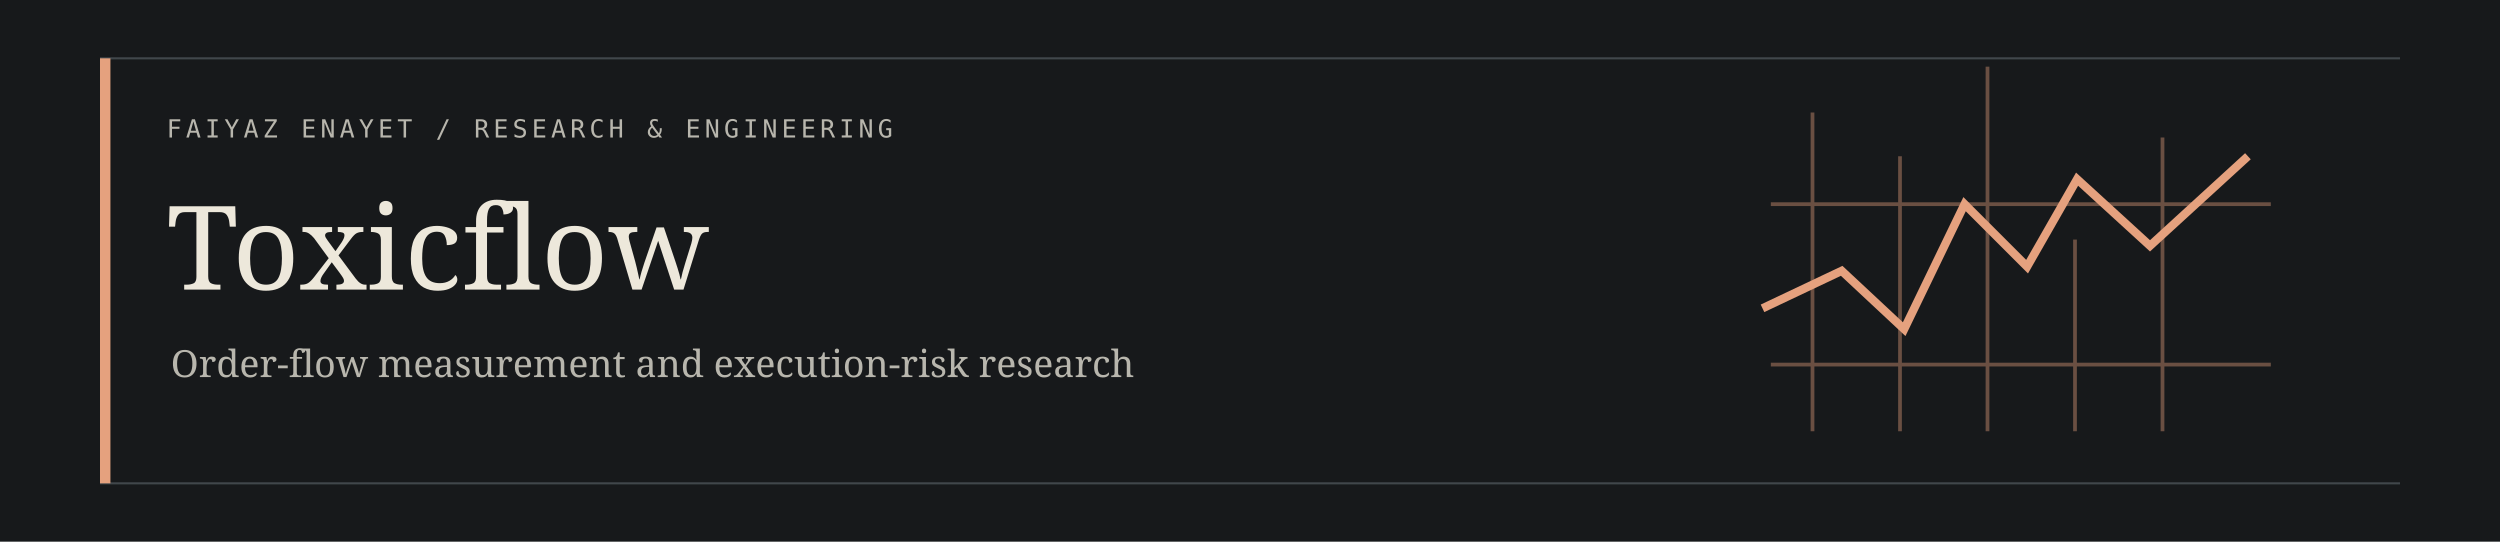
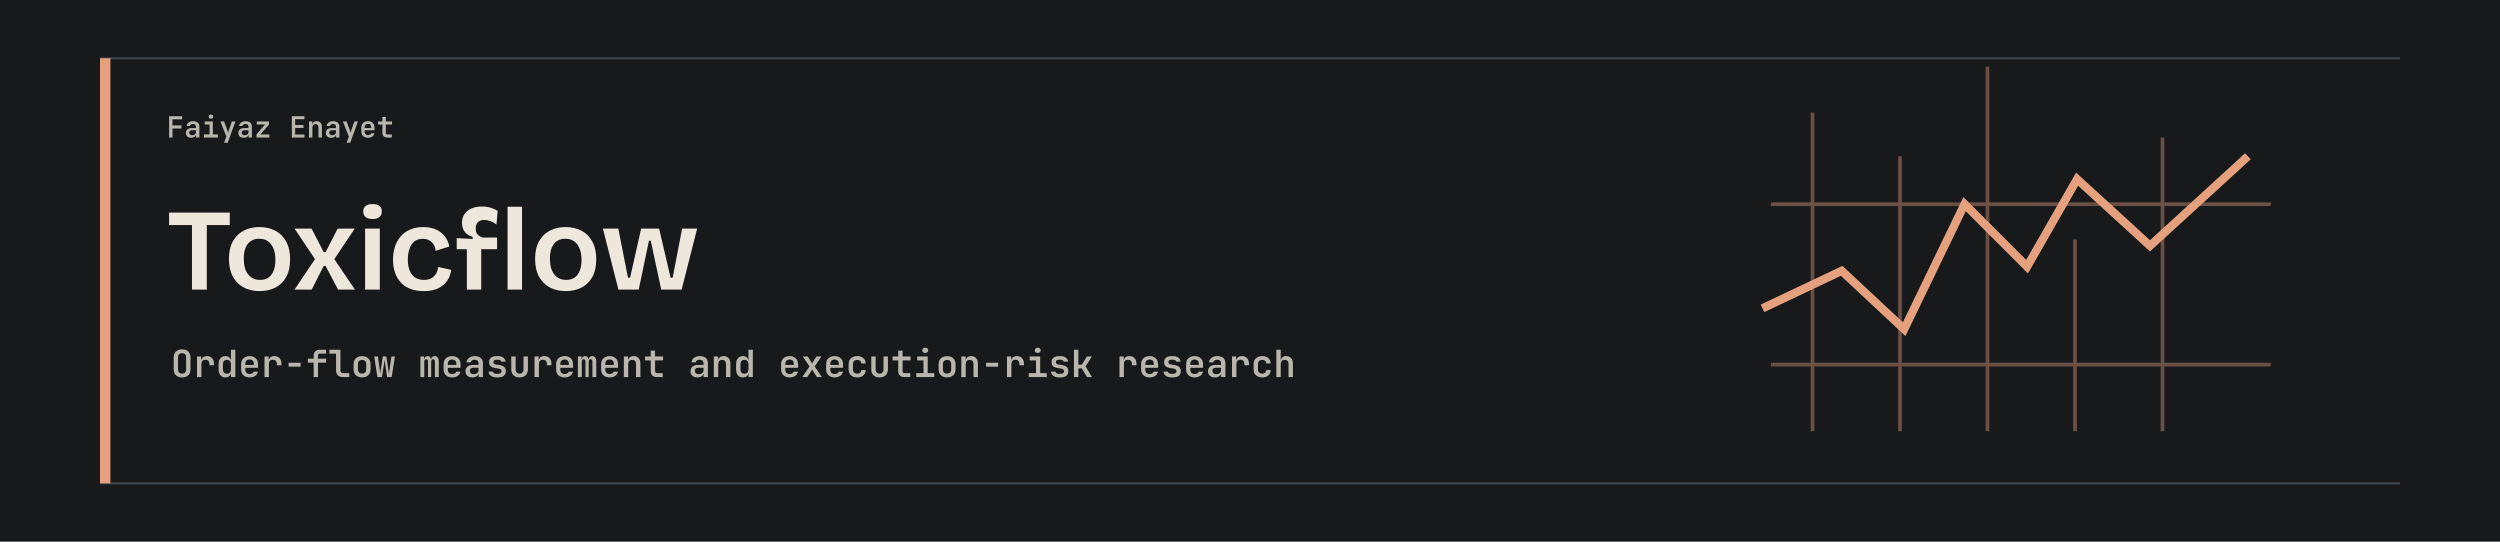
<svg xmlns="http://www.w3.org/2000/svg" width="1200" height="260" viewBox="0 0 1200 260" role="img" aria-label="Toxicflow: Order-flow measurement and execution-risk research">
  <rect width="1200" height="260" fill="#17191b" />
  <path d="M48 28h1104M48 232h1104" stroke="#41474b" />
  <rect x="48" y="28" width="5" height="204" fill="#e5a17e" />
-   <text x="80" y="66" fill="#b8b6ad" font-size="12" font-family="monospace" letter-spacing="2">FAIYAZ ENAYET / RESEARCH &amp; ENGINEERING</text>
-   <text x="80" y="139" fill="#ede8db" font-size="56" font-family="Bricolage Grotesque, Georgia, serif">Toxicflow</text>
-   <text x="82" y="181" fill="#b8b6ad" font-size="18" font-family="Georgia,serif">Order-flow measurement and execution-risk research</text>
+   <path fill="#b8b6ad" transform="translate(80 66) scale(1 -1)" d="M1.177 0.000 L1.177 10.233 L7.448 10.233 L7.448 8.722 L2.772 8.722 L2.772 5.823 L7.083 5.823 L7.083 4.312 L2.800 4.312 L2.800 0.000 L1.177 0.000 Z M11.788 -0.140 Q10.598 -0.140 9.905 0.483 Q9.212 1.107 9.212 2.183 Q9.212 3.303 9.960 3.920 Q10.710 4.537 12.040 4.537 L14.070 4.537 L14.070 5.222 Q14.070 5.810 13.692 6.145 Q13.313 6.482 12.642 6.482 Q12.040 6.482 11.640 6.221 Q11.242 5.963 11.172 5.517 L9.577 5.517 Q9.702 6.580 10.548 7.210 Q11.397 7.840 12.683 7.840 Q14.083 7.840 14.895 7.140 Q15.708 6.440 15.708 5.237 L15.708 0.000 L14.112 0.000 L14.112 1.372 L13.847 1.372 L14.127 1.708 Q14.127 0.853 13.482 0.357 Q12.838 -0.140 11.788 -0.140 Z M12.307 1.092 Q13.077 1.092 13.573 1.490 Q14.070 1.890 14.070 2.507 L14.070 3.487 L12.068 3.487 Q11.508 3.487 11.172 3.172 Q10.837 2.857 10.837 2.323 Q10.837 1.750 11.228 1.420 Q11.620 1.092 12.307 1.092 Z M17.892 0.000 L17.892 1.483 L20.593 1.483 L20.593 6.230 L18.242 6.230 L18.242 7.700 L22.162 7.700 L22.162 1.483 L24.598 1.483 L24.598 0.000 L17.892 0.000 Z M21.238 9.017 Q20.720 9.017 20.425 9.275 Q20.132 9.533 20.132 9.982 Q20.132 10.443 20.425 10.710 Q20.720 10.977 21.238 10.977 Q21.757 10.977 22.050 10.710 Q22.345 10.443 22.345 9.982 Q22.345 9.533 22.050 9.275 Q21.757 9.017 21.238 9.017 Z M27.567 -2.520 L28.658 0.433 L25.788 7.700 L27.580 7.700 L29.092 3.557 Q29.203 3.262 29.308 2.842 Q29.413 2.422 29.483 2.142 Q29.540 2.422 29.645 2.842 Q29.750 3.262 29.848 3.557 L31.290 7.700 L33.012 7.700 L29.288 -2.520 L27.567 -2.520 Z M36.988 -0.140 Q35.798 -0.140 35.105 0.483 Q34.412 1.107 34.412 2.183 Q34.412 3.303 35.160 3.920 Q35.910 4.537 37.240 4.537 L39.270 4.537 L39.270 5.222 Q39.270 5.810 38.892 6.145 Q38.513 6.482 37.842 6.482 Q37.240 6.482 36.840 6.221 Q36.442 5.963 36.372 5.517 L34.777 5.517 Q34.902 6.580 35.748 7.210 Q36.597 7.840 37.883 7.840 Q39.283 7.840 40.095 7.140 Q40.908 6.440 40.908 5.237 L40.908 0.000 L39.312 0.000 L39.312 1.372 L39.047 1.372 L39.327 1.708 Q39.327 0.853 38.682 0.357 Q38.038 -0.140 36.988 -0.140 Z M37.507 1.092 Q38.277 1.092 38.773 1.490 Q39.270 1.890 39.270 2.507 L39.270 3.487 L37.268 3.487 Q36.708 3.487 36.372 3.172 Q36.037 2.857 36.037 2.323 Q36.037 1.750 36.428 1.420 Q36.820 1.092 37.507 1.092 Z M43.133 0.000 L43.133 1.512 L47.222 6.258 L43.260 6.258 L43.260 7.700 L49.112 7.700 L49.112 6.188 L44.968 1.442 L49.267 1.442 L49.267 0.000 L43.133 0.000 Z M60.073 0.000 L60.073 10.220 L66.137 10.220 L66.137 8.792 L61.683 8.792 L61.683 6.007 L65.647 6.007 L65.647 4.578 L61.683 4.578 L61.683 1.428 L66.137 1.428 L66.137 0.000 L60.073 0.000 Z M68.320 0.000 L68.320 7.700 L69.930 7.700 L69.930 6.230 L70.350 6.230 L69.930 5.852 Q69.930 6.790 70.483 7.315 Q71.037 7.840 71.988 7.840 Q73.137 7.840 73.822 7.098 Q74.508 6.357 74.508 5.082 L74.508 0.000 L72.870 0.000 L72.870 4.913 Q72.870 5.642 72.485 6.033 Q72.100 6.427 71.428 6.427 Q70.742 6.427 70.350 6.013 Q69.958 5.600 69.958 4.843 L69.958 0.000 L68.320 0.000 Z M78.988 -0.140 Q77.798 -0.140 77.105 0.483 Q76.412 1.107 76.412 2.183 Q76.412 3.303 77.160 3.920 Q77.910 4.537 79.240 4.537 L81.270 4.537 L81.270 5.222 Q81.270 5.810 80.892 6.145 Q80.513 6.482 79.842 6.482 Q79.240 6.482 78.840 6.221 Q78.442 5.963 78.372 5.517 L76.777 5.517 Q76.902 6.580 77.748 7.210 Q78.597 7.840 79.883 7.840 Q81.283 7.840 82.095 7.140 Q82.908 6.440 82.908 5.237 L82.908 0.000 L81.312 0.000 L81.312 1.372 L81.047 1.372 L81.327 1.708 Q81.327 0.853 80.682 0.357 Q80.038 -0.140 78.988 -0.140 Z M79.507 1.092 Q80.277 1.092 80.773 1.490 Q81.270 1.890 81.270 2.507 L81.270 3.487 L79.268 3.487 Q78.708 3.487 78.372 3.172 Q78.037 2.857 78.037 2.323 Q78.037 1.750 78.428 1.420 Q78.820 1.092 79.507 1.092 Z M86.367 -2.520 L87.458 0.433 L84.588 7.700 L86.380 7.700 L87.892 3.557 Q88.003 3.262 88.108 2.842 Q88.213 2.422 88.283 2.142 Q88.340 2.422 88.445 2.842 Q88.550 3.262 88.648 3.557 L90.090 7.700 L91.812 7.700 L88.088 -2.520 L86.367 -2.520 Z M96.600 -0.140 Q95.648 -0.140 94.933 0.230 Q94.220 0.602 93.828 1.280 Q93.437 1.960 93.437 2.857 L93.437 4.843 Q93.437 5.740 93.828 6.418 Q94.220 7.098 94.933 7.468 Q95.648 7.840 96.600 7.840 Q97.567 7.840 98.273 7.468 Q98.980 7.098 99.372 6.418 Q99.763 5.740 99.763 4.843 L99.763 3.458 L95.003 3.458 L95.003 2.857 Q95.003 2.030 95.417 1.595 Q95.830 1.162 96.613 1.162 Q97.243 1.162 97.628 1.385 Q98.013 1.610 98.112 2.017 L99.722 2.017 Q99.540 1.037 98.685 0.448 Q97.832 -0.140 96.600 -0.140 Z M98.197 4.410 L98.197 4.843 Q98.197 5.670 97.797 6.110 Q97.398 6.552 96.600 6.552 Q95.830 6.552 95.417 6.103 Q95.003 5.657 95.003 4.843 L95.003 4.522 L98.308 4.537 L98.197 4.410 Z M105.840 0.000 Q104.762 0.000 104.160 0.595 Q103.558 1.190 103.558 2.240 L103.558 6.230 L101.443 6.230 L101.443 7.700 L103.558 7.700 L103.558 9.870 L105.182 9.870 L105.182 7.700 L108.178 7.700 L108.178 6.230 L105.182 6.230 L105.182 2.240 Q105.182 1.470 105.938 1.470 L108.038 1.470 L108.038 0.000 L105.840 0.000 Z" />
+   <path fill="#ede8db" transform="translate(80 139) scale(1 -1)" d="M12.154 0.000 L12.154 36.960 L19.268 36.960 L19.268 0.000 L12.154 0.000 Z M1.173 30.966 L1.173 36.960 L30.293 36.960 L30.293 30.966 L1.173 30.966 Z M44.573 -0.726 Q40.259 -0.726 36.951 1.033 Q33.653 2.800 31.771 6.239 Q29.899 9.686 29.899 14.726 Q29.899 19.880 31.833 23.266 Q33.766 26.653 37.065 28.333 Q40.373 30.013 44.520 30.013 Q48.834 30.013 52.133 28.280 Q55.440 26.548 57.339 23.100 Q59.246 19.653 59.246 14.560 Q59.246 9.406 57.339 5.985 Q55.440 2.573 52.106 0.919 Q48.773 -0.726 44.573 -0.726 Z M44.853 4.646 Q47.206 4.646 48.825 5.740 Q50.453 6.834 51.319 9.013 Q52.194 11.200 52.194 14.228 Q52.194 17.413 51.266 19.679 Q50.339 21.954 48.633 23.179 Q46.926 24.413 44.354 24.413 Q42.114 24.413 40.434 23.319 Q38.754 22.234 37.879 20.099 Q37.013 17.973 37.013 14.840 Q37.013 9.914 39.113 7.280 Q41.213 4.646 44.853 4.646 Z M61.381 0.000 L71.181 14.613 L61.381 29.286 L69.554 29.286 L75.381 17.973 L76.274 17.973 L82.101 29.286 L90.274 29.286 L80.474 14.613 L90.388 0.000 L82.268 0.000 L76.274 11.366 L75.381 11.366 L69.615 0.000 L61.381 0.000 Z M95.253 0.000 L95.253 29.286 L102.314 29.286 L102.314 0.000 L95.253 0.000 Z M98.788 33.880 Q96.653 33.880 95.506 34.799 Q94.360 35.726 94.360 37.459 Q94.360 39.200 95.506 40.119 Q96.653 41.046 98.788 41.046 Q101.028 41.046 102.148 40.145 Q103.268 39.253 103.268 37.459 Q103.268 35.726 102.113 34.799 Q100.966 33.880 98.788 33.880 Z M123.419 -0.726 Q119.613 -0.726 116.839 0.394 Q114.074 1.514 112.254 3.553 Q110.434 5.600 109.533 8.339 Q108.640 11.086 108.640 14.280 Q108.640 17.693 109.559 20.545 Q110.486 23.406 112.333 25.533 Q114.179 27.668 116.891 28.840 Q119.613 30.013 123.139 30.013 Q126.674 30.013 129.273 28.840 Q131.880 27.668 133.499 25.568 Q135.126 23.468 135.686 20.668 L129.080 18.594 Q128.966 20.274 128.179 21.586 Q127.400 22.908 126.053 23.634 Q124.714 24.360 122.859 24.360 Q121.074 24.360 119.753 23.660 Q118.440 22.960 117.565 21.674 Q116.699 20.388 116.226 18.568 Q115.754 16.748 115.754 14.508 Q115.754 11.428 116.594 9.240 Q117.434 7.053 119.166 5.845 Q120.899 4.646 123.480 4.646 Q125.773 4.646 127.199 5.513 Q128.634 6.388 129.386 7.788 Q130.139 9.188 130.314 10.868 L136.579 9.468 Q136.246 7.166 135.293 5.320 Q134.339 3.474 132.685 2.100 Q131.040 0.726 128.739 0.000 Q126.446 -0.726 123.419 -0.726 Z M144.086 0.000 L144.086 19.373 L139.221 19.373 L139.221 24.693 L146.886 24.308 L146.886 25.314 Q145.154 25.813 143.973 26.793 Q142.800 27.773 142.266 29.120 Q141.741 30.468 141.741 32.034 Q141.741 34.440 142.914 36.173 Q144.086 37.914 146.213 38.894 Q148.348 39.874 151.261 39.874 Q153.668 39.874 155.654 39.253 Q157.640 38.640 158.874 37.748 L158.314 31.246 Q157.080 32.253 155.453 32.839 Q153.834 33.434 152.320 33.434 Q150.588 33.434 149.468 32.454 Q148.348 31.474 148.348 29.286 Q148.348 27.886 148.846 27.020 Q149.354 26.154 150.168 25.673 Q150.981 25.200 151.760 24.973 L158.594 24.973 L158.594 19.373 L150.981 19.373 L150.981 0.000 L144.086 0.000 Z M163.634 0.000 L163.634 39.760 L170.581 39.760 L170.581 0.000 L163.634 0.000 Z M191.520 -0.726 Q187.206 -0.726 183.899 1.033 Q180.600 2.800 178.719 6.239 Q176.846 9.686 176.846 14.726 Q176.846 19.880 178.780 23.266 Q180.714 26.653 184.013 28.333 Q187.320 30.013 191.468 30.013 Q195.781 30.013 199.080 28.280 Q202.388 26.548 204.286 23.100 Q206.194 19.653 206.194 14.560 Q206.194 9.406 204.286 5.985 Q202.388 2.573 199.054 0.919 Q195.720 -0.726 191.520 -0.726 Z M191.800 4.646 Q194.154 4.646 195.773 5.740 Q197.400 6.834 198.266 9.013 Q199.141 11.200 199.141 14.228 Q199.141 17.413 198.214 19.679 Q197.286 21.954 195.580 23.179 Q193.874 24.413 191.301 24.413 Q189.061 24.413 187.381 23.319 Q185.701 22.234 184.826 20.099 Q183.960 17.973 183.960 14.840 Q183.960 9.914 186.060 7.280 Q188.160 4.646 191.800 4.646 Z M216.834 0.000 L209.388 29.286 L216.781 29.286 L221.428 5.714 L222.434 5.714 L227.754 29.286 L236.381 29.286 L241.868 5.714 L242.874 5.714 L247.415 29.286 L254.634 29.286 L247.188 0.000 L237.388 0.000 L232.348 23.468 L231.508 23.468 L226.581 0.000 L216.834 0.000 Z" />
+   <path fill="#b8b6ad" transform="translate(82 181) scale(1 -1)" d="M5.400 -0.180 Q4.157 -0.180 3.248 0.287 Q2.340 0.757 1.853 1.628 Q1.367 2.503 1.367 3.673 L1.367 9.467 Q1.367 10.657 1.853 11.520 Q2.340 12.383 3.248 12.850 Q4.157 13.320 5.400 13.320 Q6.660 13.320 7.560 12.850 Q8.460 12.383 8.947 11.520 Q9.433 10.657 9.433 9.467 L9.433 3.673 Q9.433 2.503 8.947 1.628 Q8.460 0.757 7.560 0.287 Q6.660 -0.180 5.400 -0.180 Z M5.400 1.673 Q6.353 1.673 6.848 2.194 Q7.343 2.717 7.343 3.673 L7.343 9.467 Q7.343 10.440 6.848 10.952 Q6.353 11.467 5.400 11.467 Q4.447 11.467 3.952 10.952 Q3.457 10.440 3.457 9.467 L3.457 3.673 Q3.457 2.717 3.960 2.194 Q4.463 1.673 5.400 1.673 Z M12.563 0.000 L12.563 9.900 L14.563 9.900 L14.563 8.010 L15.083 8.010 L14.453 6.840 Q14.453 8.443 15.165 9.262 Q15.877 10.080 17.263 10.080 Q18.863 10.080 19.780 9.098 Q20.700 8.117 20.700 6.373 L20.700 5.687 L18.523 5.687 L18.523 6.227 Q18.523 7.237 18.008 7.777 Q17.497 8.317 16.597 8.317 Q15.677 8.317 15.173 7.765 Q14.670 7.217 14.670 6.227 L14.670 0.000 L12.563 0.000 Z M26.227 -0.180 Q24.733 -0.180 23.833 0.835 Q22.933 1.853 22.933 3.583 L22.933 6.317 Q22.933 8.047 23.833 9.062 Q24.733 10.080 26.227 10.080 Q27.450 10.080 28.170 9.397 Q28.890 8.713 28.890 7.523 L28.440 8.010 L28.907 8.010 L28.853 10.333 L28.853 13.140 L30.960 13.140 L30.960 0.000 L28.890 0.000 L28.890 1.890 L28.440 1.890 L28.890 2.377 Q28.890 1.187 28.170 0.503 Q27.450 -0.180 26.227 -0.180 Z M26.963 1.637 Q27.847 1.637 28.350 2.177 Q28.853 2.717 28.853 3.673 L28.853 6.227 Q28.853 7.183 28.350 7.723 Q27.847 8.263 26.963 8.263 Q26.047 8.263 25.532 7.732 Q25.020 7.200 25.020 6.227 L25.020 3.673 Q25.020 2.700 25.532 2.168 Q26.047 1.637 26.963 1.637 Z M37.800 -0.180 Q36.577 -0.180 35.657 0.295 Q34.740 0.773 34.237 1.645 Q33.733 2.520 33.733 3.673 L33.733 6.227 Q33.733 7.380 34.237 8.252 Q34.740 9.127 35.657 9.602 Q36.577 10.080 37.800 10.080 Q39.043 10.080 39.952 9.602 Q40.860 9.127 41.363 8.252 Q41.867 7.380 41.867 6.227 L41.867 4.447 L35.747 4.447 L35.747 3.673 Q35.747 2.610 36.278 2.050 Q36.810 1.493 37.817 1.493 Q38.627 1.493 39.122 1.780 Q39.617 2.070 39.743 2.593 L41.813 2.593 Q41.580 1.333 40.480 0.577 Q39.383 -0.180 37.800 -0.180 Z M39.853 5.670 L39.853 6.227 Q39.853 7.290 39.338 7.855 Q38.827 8.423 37.800 8.423 Q36.810 8.423 36.278 7.847 Q35.747 7.273 35.747 6.227 L35.747 5.813 L39.997 5.833 L39.853 5.670 Z M44.963 0.000 L44.963 9.900 L46.963 9.900 L46.963 8.010 L47.483 8.010 L46.853 6.840 Q46.853 8.443 47.565 9.262 Q48.277 10.080 49.663 10.080 Q51.263 10.080 52.180 9.098 Q53.100 8.117 53.100 6.373 L53.100 5.687 L50.923 5.687 L50.923 6.227 Q50.923 7.237 50.408 7.777 Q49.897 8.317 48.997 8.317 Q48.077 8.317 47.573 7.765 Q47.070 7.217 47.070 6.227 L47.070 0.000 L44.963 0.000 Z M56.520 4.987 L56.520 6.893 L62.280 6.893 L62.280 4.987 L56.520 4.987 Z M68.563 0.000 L68.563 6.930 L65.790 6.930 L65.790 8.837 L68.563 8.837 L68.563 10.387 Q68.563 11.647 69.390 12.392 Q70.217 13.140 71.623 13.140 L74.520 13.140 L74.520 11.287 L71.657 11.287 Q71.190 11.287 70.920 11.042 Q70.650 10.800 70.650 10.350 L70.650 8.837 L74.520 8.837 L74.520 6.930 L70.650 6.930 L70.650 0.000 L68.563 0.000 Z M82.477 0.000 Q81.523 0.000 80.812 0.385 Q80.100 0.773 79.703 1.474 Q79.307 2.177 79.307 3.113 L79.307 11.250 L76.103 11.250 L76.103 13.140 L81.413 13.140 L81.413 3.113 Q81.413 2.557 81.728 2.222 Q82.043 1.890 82.583 1.890 L85.627 1.890 L85.627 0.000 L82.477 0.000 Z M91.800 -0.163 Q90.557 -0.163 89.648 0.304 Q88.740 0.773 88.237 1.645 Q87.733 2.520 87.733 3.707 L87.733 6.193 Q87.733 7.380 88.237 8.252 Q88.740 9.127 89.648 9.593 Q90.557 10.063 91.800 10.063 Q93.060 10.063 93.960 9.593 Q94.860 9.127 95.363 8.252 Q95.867 7.380 95.867 6.210 L95.867 3.707 Q95.867 2.520 95.363 1.645 Q94.860 0.773 93.960 0.304 Q93.060 -0.163 91.800 -0.163 Z M91.800 1.673 Q92.737 1.673 93.257 2.194 Q93.780 2.717 93.780 3.707 L93.780 6.193 Q93.780 7.200 93.257 7.712 Q92.737 8.227 91.800 8.227 Q90.883 8.227 90.352 7.712 Q89.820 7.200 89.820 6.193 L89.820 3.707 Q89.820 2.717 90.352 2.194 Q90.883 1.673 91.800 1.673 Z M99.143 0.000 L97.633 9.900 L99.397 9.900 L100.260 3.600 Q100.333 3.113 100.395 2.520 Q100.457 1.927 100.493 1.547 Q100.530 1.927 100.620 2.520 Q100.710 3.113 100.783 3.600 L101.753 9.900 L103.447 9.900 L104.417 3.600 Q104.490 3.113 104.580 2.520 Q104.670 1.927 104.707 1.530 Q104.743 1.927 104.822 2.520 Q104.903 3.113 104.977 3.600 L105.877 9.900 L107.567 9.900 L106.003 0.000 L103.807 0.000 L102.887 6.283 Q102.817 6.787 102.727 7.380 Q102.637 7.973 102.600 8.333 Q102.547 7.973 102.465 7.380 Q102.383 6.787 102.313 6.283 L101.340 0.000 L99.143 0.000 Z M119.790 0.000 L119.790 9.900 L121.537 9.900 L121.537 8.603 L121.897 8.603 L121.607 8.243 Q121.607 9.090 122.065 9.585 Q122.527 10.080 123.263 10.080 Q124.073 10.080 124.515 9.442 Q124.957 8.803 124.957 7.703 L124.543 8.603 L125.190 8.603 L124.920 8.243 Q124.920 9.090 125.387 9.585 Q125.857 10.080 126.630 10.080 Q127.547 10.080 128.078 9.385 Q128.610 8.693 128.610 7.543 L128.610 0.000 L126.757 0.000 L126.757 7.470 Q126.757 7.993 126.532 8.280 Q126.307 8.567 125.873 8.567 Q125.443 8.567 125.207 8.288 Q124.973 8.010 124.973 7.487 L124.973 0.000 L123.427 0.000 L123.427 7.470 Q123.427 8.010 123.190 8.288 Q122.957 8.567 122.527 8.567 Q122.093 8.567 121.877 8.288 Q121.663 8.010 121.663 7.487 L121.663 0.000 L119.790 0.000 Z M135.000 -0.180 Q133.777 -0.180 132.857 0.295 Q131.940 0.773 131.437 1.645 Q130.933 2.520 130.933 3.673 L130.933 6.227 Q130.933 7.380 131.437 8.252 Q131.940 9.127 132.857 9.602 Q133.777 10.080 135.000 10.080 Q136.243 10.080 137.152 9.602 Q138.060 9.127 138.563 8.252 Q139.067 7.380 139.067 6.227 L139.067 4.447 L132.947 4.447 L132.947 3.673 Q132.947 2.610 133.478 2.050 Q134.010 1.493 135.017 1.493 Q135.827 1.493 136.322 1.780 Q136.817 2.070 136.943 2.593 L139.013 2.593 Q138.780 1.333 137.680 0.577 Q136.583 -0.180 135.000 -0.180 Z M137.053 5.670 L137.053 6.227 Q137.053 7.290 136.538 7.855 Q136.027 8.423 135.000 8.423 Q134.010 8.423 133.478 7.847 Q132.947 7.273 132.947 6.227 L132.947 5.813 L137.197 5.833 L137.053 5.670 Z M144.757 -0.180 Q143.227 -0.180 142.335 0.622 Q141.443 1.423 141.443 2.807 Q141.443 4.247 142.405 5.040 Q143.370 5.833 145.080 5.833 L147.690 5.833 L147.690 6.713 Q147.690 7.470 147.203 7.900 Q146.717 8.333 145.853 8.333 Q145.080 8.333 144.565 7.999 Q144.053 7.667 143.963 7.093 L141.913 7.093 Q142.073 8.460 143.162 9.270 Q144.253 10.080 145.907 10.080 Q147.707 10.080 148.750 9.180 Q149.797 8.280 149.797 6.733 L149.797 0.000 L147.743 0.000 L147.743 1.763 L147.403 1.763 L147.763 2.197 Q147.763 1.097 146.933 0.458 Q146.107 -0.180 144.757 -0.180 Z M145.423 1.403 Q146.413 1.403 147.052 1.915 Q147.690 2.430 147.690 3.223 L147.690 4.483 L145.117 4.483 Q144.397 4.483 143.963 4.078 Q143.533 3.673 143.533 2.987 Q143.533 2.250 144.037 1.825 Q144.540 1.403 145.423 1.403 Z M156.240 -0.163 Q155.143 -0.163 154.322 0.188 Q153.503 0.540 153.025 1.162 Q152.550 1.783 152.497 2.627 L154.603 2.627 Q154.657 2.143 155.095 1.853 Q155.537 1.567 156.240 1.567 L157.013 1.567 Q157.877 1.567 158.310 1.907 Q158.743 2.250 158.743 2.827 Q158.743 3.367 158.355 3.682 Q157.967 3.997 157.193 4.103 L155.933 4.283 Q154.297 4.537 153.532 5.192 Q152.767 5.850 152.767 7.163 Q152.767 8.550 153.675 9.307 Q154.583 10.063 156.367 10.063 L157.050 10.063 Q158.653 10.063 159.607 9.343 Q160.560 8.623 160.667 7.397 L158.563 7.397 Q158.507 7.813 158.110 8.072 Q157.717 8.333 157.050 8.333 L156.367 8.333 Q155.557 8.333 155.185 8.035 Q154.817 7.740 154.817 7.163 Q154.817 6.643 155.140 6.382 Q155.467 6.120 156.167 6.013 L157.463 5.833 Q159.173 5.580 159.983 4.885 Q160.793 4.193 160.793 2.863 Q160.793 1.423 159.848 0.630 Q158.903 -0.163 157.013 -0.163 L156.240 -0.163 Z M167.383 -0.180 Q165.547 -0.180 164.475 0.863 Q163.403 1.907 163.403 3.707 L163.403 9.900 L165.510 9.900 L165.510 3.727 Q165.510 2.737 166.005 2.197 Q166.500 1.657 167.383 1.657 Q168.283 1.657 168.787 2.197 Q169.290 2.737 169.290 3.727 L169.290 9.900 L171.397 9.900 L171.397 3.707 Q171.397 1.907 170.305 0.863 Q169.217 -0.180 167.383 -0.180 Z M174.563 0.000 L174.563 9.900 L176.563 9.900 L176.563 8.010 L177.083 8.010 L176.453 6.840 Q176.453 8.443 177.165 9.262 Q177.877 10.080 179.263 10.080 Q180.863 10.080 181.780 9.098 Q182.700 8.117 182.700 6.373 L182.700 5.687 L180.523 5.687 L180.523 6.227 Q180.523 7.237 180.008 7.777 Q179.497 8.317 178.597 8.317 Q177.677 8.317 177.173 7.765 Q176.670 7.217 176.670 6.227 L176.670 0.000 L174.563 0.000 Z M189.000 -0.180 Q187.777 -0.180 186.857 0.295 Q185.940 0.773 185.437 1.645 Q184.933 2.520 184.933 3.673 L184.933 6.227 Q184.933 7.380 185.437 8.252 Q185.940 9.127 186.857 9.602 Q187.777 10.080 189.000 10.080 Q190.243 10.080 191.152 9.602 Q192.060 9.127 192.563 8.252 Q193.067 7.380 193.067 6.227 L193.067 4.447 L186.947 4.447 L186.947 3.673 Q186.947 2.610 187.478 2.050 Q188.010 1.493 189.017 1.493 Q189.827 1.493 190.322 1.780 Q190.817 2.070 190.943 2.593 L193.013 2.593 Q192.780 1.333 191.680 0.577 Q190.583 -0.180 189.000 -0.180 Z M191.053 5.670 L191.053 6.227 Q191.053 7.290 190.538 7.855 Q190.027 8.423 189.000 8.423 Q188.010 8.423 187.478 7.847 Q186.947 7.273 186.947 6.227 L186.947 5.813 L191.197 5.833 L191.053 5.670 Z M195.390 0.000 L195.390 9.900 L197.137 9.900 L197.137 8.603 L197.497 8.603 L197.207 8.243 Q197.207 9.090 197.665 9.585 Q198.127 10.080 198.863 10.080 Q199.673 10.080 200.115 9.442 Q200.557 8.803 200.557 7.703 L200.143 8.603 L200.790 8.603 L200.520 8.243 Q200.520 9.090 200.987 9.585 Q201.457 10.080 202.230 10.080 Q203.147 10.080 203.678 9.385 Q204.210 8.693 204.210 7.543 L204.210 0.000 L202.357 0.000 L202.357 7.470 Q202.357 7.993 202.132 8.280 Q201.907 8.567 201.473 8.567 Q201.043 8.567 200.807 8.288 Q200.573 8.010 200.573 7.487 L200.573 0.000 L199.027 0.000 L199.027 7.470 Q199.027 8.010 198.790 8.288 Q198.557 8.567 198.127 8.567 Q197.693 8.567 197.477 8.288 Q197.263 8.010 197.263 7.487 L197.263 0.000 L195.390 0.000 Z M210.600 -0.180 Q209.377 -0.180 208.457 0.295 Q207.540 0.773 207.037 1.645 Q206.533 2.520 206.533 3.673 L206.533 6.227 Q206.533 7.380 207.037 8.252 Q207.540 9.127 208.457 9.602 Q209.377 10.080 210.600 10.080 Q211.843 10.080 212.752 9.602 Q213.660 9.127 214.163 8.252 Q214.667 7.380 214.667 6.227 L214.667 4.447 L208.547 4.447 L208.547 3.673 Q208.547 2.610 209.078 2.050 Q209.610 1.493 210.617 1.493 Q211.427 1.493 211.922 1.780 Q212.417 2.070 212.543 2.593 L214.613 2.593 Q214.380 1.333 213.280 0.577 Q212.183 -0.180 210.600 -0.180 Z M212.653 5.670 L212.653 6.227 Q212.653 7.290 212.138 7.855 Q211.627 8.423 210.600 8.423 Q209.610 8.423 209.078 7.847 Q208.547 7.273 208.547 6.227 L208.547 5.813 L212.797 5.833 L212.653 5.670 Z M217.440 0.000 L217.440 9.900 L219.510 9.900 L219.510 8.010 L220.050 8.010 L219.510 7.523 Q219.510 8.730 220.222 9.405 Q220.933 10.080 222.157 10.080 Q223.633 10.080 224.513 9.127 Q225.397 8.173 225.397 6.533 L225.397 0.000 L223.290 0.000 L223.290 6.317 Q223.290 7.253 222.795 7.757 Q222.300 8.263 221.437 8.263 Q220.553 8.263 220.050 7.732 Q219.547 7.200 219.547 6.227 L219.547 0.000 L217.440 0.000 Z M233.280 0.000 Q231.893 0.000 231.120 0.765 Q230.347 1.530 230.347 2.880 L230.347 8.010 L227.627 8.010 L227.627 9.900 L230.347 9.900 L230.347 12.690 L232.433 12.690 L232.433 9.900 L236.287 9.900 L236.287 8.010 L232.433 8.010 L232.433 2.880 Q232.433 1.890 233.407 1.890 L236.107 1.890 L236.107 0.000 L233.280 0.000 Z M252.757 -0.180 Q251.227 -0.180 250.335 0.622 Q249.443 1.423 249.443 2.807 Q249.443 4.247 250.405 5.040 Q251.370 5.833 253.080 5.833 L255.690 5.833 L255.690 6.713 Q255.690 7.470 255.203 7.900 Q254.717 8.333 253.853 8.333 Q253.080 8.333 252.565 7.999 Q252.053 7.667 251.963 7.093 L249.913 7.093 Q250.073 8.460 251.162 9.270 Q252.253 10.080 253.907 10.080 Q255.707 10.080 256.750 9.180 Q257.797 8.280 257.797 6.733 L257.797 0.000 L255.743 0.000 L255.743 1.763 L255.403 1.763 L255.763 2.197 Q255.763 1.097 254.933 0.458 Q254.107 -0.180 252.757 -0.180 Z M253.423 1.403 Q254.413 1.403 255.052 1.915 Q255.690 2.430 255.690 3.223 L255.690 4.483 L253.117 4.483 Q252.397 4.483 251.963 4.078 Q251.533 3.673 251.533 2.987 Q251.533 2.250 252.037 1.825 Q252.540 1.403 253.423 1.403 Z M260.640 0.000 L260.640 9.900 L262.710 9.900 L262.710 8.010 L263.250 8.010 L262.710 7.523 Q262.710 8.730 263.422 9.405 Q264.133 10.080 265.357 10.080 Q266.833 10.080 267.713 9.127 Q268.597 8.173 268.597 6.533 L268.597 0.000 L266.490 0.000 L266.490 6.317 Q266.490 7.253 265.995 7.757 Q265.500 8.263 264.637 8.263 Q263.753 8.263 263.250 7.732 Q262.747 7.200 262.747 6.227 L262.747 0.000 L260.640 0.000 Z M274.627 -0.180 Q273.133 -0.180 272.233 0.835 Q271.333 1.853 271.333 3.583 L271.333 6.317 Q271.333 8.047 272.233 9.062 Q273.133 10.080 274.627 10.080 Q275.850 10.080 276.570 9.397 Q277.290 8.713 277.290 7.523 L276.840 8.010 L277.307 8.010 L277.253 10.333 L277.253 13.140 L279.360 13.140 L279.360 0.000 L277.290 0.000 L277.290 1.890 L276.840 1.890 L277.290 2.377 Q277.290 1.187 276.570 0.503 Q275.850 -0.180 274.627 -0.180 Z M275.363 1.637 Q276.247 1.637 276.750 2.177 Q277.253 2.717 277.253 3.673 L277.253 6.227 Q277.253 7.183 276.750 7.723 Q276.247 8.263 275.363 8.263 Q274.447 8.263 273.932 7.732 Q273.420 7.200 273.420 6.227 L273.420 3.673 Q273.420 2.700 273.932 2.168 Q274.447 1.637 275.363 1.637 Z M297.000 -0.180 Q295.777 -0.180 294.857 0.295 Q293.940 0.773 293.437 1.645 Q292.933 2.520 292.933 3.673 L292.933 6.227 Q292.933 7.380 293.437 8.252 Q293.940 9.127 294.857 9.602 Q295.777 10.080 297.000 10.080 Q298.243 10.080 299.152 9.602 Q300.060 9.127 300.563 8.252 Q301.067 7.380 301.067 6.227 L301.067 4.447 L294.947 4.447 L294.947 3.673 Q294.947 2.610 295.478 2.050 Q296.010 1.493 297.017 1.493 Q297.827 1.493 298.322 1.780 Q298.817 2.070 298.943 2.593 L301.013 2.593 Q300.780 1.333 299.680 0.577 Q298.583 -0.180 297.000 -0.180 Z M299.053 5.670 L299.053 6.227 Q299.053 7.290 298.538 7.855 Q298.027 8.423 297.000 8.423 Q296.010 8.423 295.478 7.847 Q294.947 7.273 294.947 6.227 L294.947 5.813 L299.197 5.833 L299.053 5.670 Z M303.103 0.000 L306.577 5.113 L303.337 9.900 L305.730 9.900 L307.367 7.327 Q307.493 7.110 307.620 6.848 Q307.747 6.587 307.817 6.427 Q307.873 6.587 307.997 6.848 Q308.123 7.110 308.250 7.327 L309.887 9.900 L312.283 9.900 L309.043 5.093 L312.497 0.000 L310.103 0.000 L308.267 2.843 Q308.143 3.060 308.017 3.330 Q307.890 3.600 307.817 3.780 Q307.747 3.600 307.612 3.330 Q307.477 3.060 307.333 2.843 L305.497 0.000 L303.103 0.000 Z M318.600 -0.180 Q317.377 -0.180 316.457 0.295 Q315.540 0.773 315.037 1.645 Q314.533 2.520 314.533 3.673 L314.533 6.227 Q314.533 7.380 315.037 8.252 Q315.540 9.127 316.457 9.602 Q317.377 10.080 318.600 10.080 Q319.843 10.080 320.752 9.602 Q321.660 9.127 322.163 8.252 Q322.667 7.380 322.667 6.227 L322.667 4.447 L316.547 4.447 L316.547 3.673 Q316.547 2.610 317.078 2.050 Q317.610 1.493 318.617 1.493 Q319.427 1.493 319.922 1.780 Q320.417 2.070 320.543 2.593 L322.613 2.593 Q322.380 1.333 321.280 0.577 Q320.183 -0.180 318.600 -0.180 Z M320.653 5.670 L320.653 6.227 Q320.653 7.290 320.138 7.855 Q319.627 8.423 318.600 8.423 Q317.610 8.423 317.078 7.847 Q316.547 7.273 316.547 6.227 L316.547 5.813 L320.797 5.833 L320.653 5.670 Z M329.473 -0.180 Q328.213 -0.180 327.285 0.287 Q326.357 0.757 325.845 1.628 Q325.333 2.503 325.333 3.673 L325.333 6.227 Q325.333 7.417 325.845 8.280 Q326.357 9.143 327.285 9.610 Q328.213 10.080 329.473 10.080 Q331.290 10.080 332.387 9.127 Q333.487 8.173 333.540 6.533 L331.453 6.533 Q331.397 7.343 330.874 7.793 Q330.353 8.243 329.473 8.243 Q328.517 8.243 327.968 7.720 Q327.420 7.200 327.420 6.227 L327.420 3.673 Q327.420 2.717 327.968 2.185 Q328.517 1.657 329.473 1.657 Q330.353 1.657 330.874 2.107 Q331.397 2.557 331.453 3.367 L333.540 3.367 Q333.487 1.727 332.387 0.773 Q331.290 -0.180 329.473 -0.180 Z M340.183 -0.180 Q338.347 -0.180 337.275 0.863 Q336.203 1.907 336.203 3.707 L336.203 9.900 L338.310 9.900 L338.310 3.727 Q338.310 2.737 338.805 2.197 Q339.300 1.657 340.183 1.657 Q341.083 1.657 341.587 2.197 Q342.090 2.737 342.090 3.727 L342.090 9.900 L344.197 9.900 L344.197 3.707 Q344.197 1.907 343.105 0.863 Q342.017 -0.180 340.183 -0.180 Z M352.080 0.000 Q350.693 0.000 349.920 0.765 Q349.147 1.530 349.147 2.880 L349.147 8.010 L346.427 8.010 L346.427 9.900 L349.147 9.900 L349.147 12.690 L351.233 12.690 L351.233 9.900 L355.087 9.900 L355.087 8.010 L351.233 8.010 L351.233 2.880 Q351.233 1.890 352.207 1.890 L354.907 1.890 L354.907 0.000 L352.080 0.000 Z M357.803 0.000 L357.803 1.907 L361.277 1.907 L361.277 8.010 L358.253 8.010 L358.253 9.900 L363.293 9.900 L363.293 1.907 L366.427 1.907 L366.427 0.000 L357.803 0.000 Z M362.107 11.593 Q361.440 11.593 361.060 11.925 Q360.683 12.257 360.683 12.833 Q360.683 13.427 361.060 13.770 Q361.440 14.113 362.107 14.113 Q362.773 14.113 363.150 13.770 Q363.530 13.427 363.530 12.833 Q363.530 12.257 363.150 11.925 Q362.773 11.593 362.107 11.593 Z M372.600 -0.163 Q371.357 -0.163 370.448 0.304 Q369.540 0.773 369.037 1.645 Q368.533 2.520 368.533 3.707 L368.533 6.193 Q368.533 7.380 369.037 8.252 Q369.540 9.127 370.448 9.593 Q371.357 10.063 372.600 10.063 Q373.860 10.063 374.760 9.593 Q375.660 9.127 376.163 8.252 Q376.667 7.380 376.667 6.210 L376.667 3.707 Q376.667 2.520 376.163 1.645 Q375.660 0.773 374.760 0.304 Q373.860 -0.163 372.600 -0.163 Z M372.600 1.673 Q373.537 1.673 374.057 2.194 Q374.580 2.717 374.580 3.707 L374.580 6.193 Q374.580 7.200 374.057 7.712 Q373.537 8.227 372.600 8.227 Q371.683 8.227 371.152 7.712 Q370.620 7.200 370.620 6.193 L370.620 3.707 Q370.620 2.717 371.152 2.194 Q371.683 1.673 372.600 1.673 Z M379.440 0.000 L379.440 9.900 L381.510 9.900 L381.510 8.010 L382.050 8.010 L381.510 7.523 Q381.510 8.730 382.222 9.405 Q382.933 10.080 384.157 10.080 Q385.633 10.080 386.513 9.127 Q387.397 8.173 387.397 6.533 L387.397 0.000 L385.290 0.000 L385.290 6.317 Q385.290 7.253 384.795 7.757 Q384.300 8.263 383.437 8.263 Q382.553 8.263 382.050 7.732 Q381.547 7.200 381.547 6.227 L381.547 0.000 L379.440 0.000 Z M391.320 4.987 L391.320 6.893 L397.080 6.893 L397.080 4.987 L391.320 4.987 Z M401.363 0.000 L401.363 9.900 L403.363 9.900 L403.363 8.010 L403.883 8.010 L403.253 6.840 Q403.253 8.443 403.965 9.262 Q404.677 10.080 406.063 10.080 Q407.663 10.080 408.580 9.098 Q409.500 8.117 409.500 6.373 L409.500 5.687 L407.323 5.687 L407.323 6.227 Q407.323 7.237 406.808 7.777 Q406.297 8.317 405.397 8.317 Q404.477 8.317 403.973 7.765 Q403.470 7.217 403.470 6.227 L403.470 0.000 L401.363 0.000 Z M411.803 0.000 L411.803 1.907 L415.277 1.907 L415.277 8.010 L412.253 8.010 L412.253 9.900 L417.293 9.900 L417.293 1.907 L420.427 1.907 L420.427 0.000 L411.803 0.000 Z M416.107 11.593 Q415.440 11.593 415.060 11.925 Q414.683 12.257 414.683 12.833 Q414.683 13.427 415.060 13.770 Q415.440 14.113 416.107 14.113 Q416.773 14.113 417.150 13.770 Q417.530 13.427 417.530 12.833 Q417.530 12.257 417.150 11.925 Q416.773 11.593 416.107 11.593 Z M426.240 -0.163 Q425.143 -0.163 424.322 0.188 Q423.503 0.540 423.025 1.162 Q422.550 1.783 422.497 2.627 L424.603 2.627 Q424.657 2.143 425.095 1.853 Q425.537 1.567 426.240 1.567 L427.013 1.567 Q427.877 1.567 428.310 1.907 Q428.743 2.250 428.743 2.827 Q428.743 3.367 428.355 3.682 Q427.967 3.997 427.193 4.103 L425.933 4.283 Q424.297 4.537 423.532 5.192 Q422.767 5.850 422.767 7.163 Q422.767 8.550 423.675 9.307 Q424.583 10.063 426.367 10.063 L427.050 10.063 Q428.653 10.063 429.607 9.343 Q430.560 8.623 430.667 7.397 L428.563 7.397 Q428.507 7.813 428.110 8.072 Q427.717 8.333 427.050 8.333 L426.367 8.333 Q425.557 8.333 425.185 8.035 Q424.817 7.740 424.817 7.163 Q424.817 6.643 425.140 6.382 Q425.467 6.120 426.167 6.013 L427.463 5.833 Q429.173 5.580 429.983 4.885 Q430.793 4.193 430.793 2.863 Q430.793 1.423 429.848 0.630 Q428.903 -0.163 427.013 -0.163 L426.240 -0.163 Z M433.493 0.000 L433.493 13.140 L435.600 13.140 L435.600 5.957 L437.257 5.957 L439.777 9.900 L442.133 9.900 L439.057 5.130 L442.187 0.000 L439.793 0.000 L437.257 4.177 L435.600 4.177 L435.600 0.000 L433.493 0.000 Z M455.363 0.000 L455.363 9.900 L457.363 9.900 L457.363 8.010 L457.883 8.010 L457.253 6.840 Q457.253 8.443 457.965 9.262 Q458.677 10.080 460.063 10.080 Q461.663 10.080 462.580 9.098 Q463.500 8.117 463.500 6.373 L463.500 5.687 L461.323 5.687 L461.323 6.227 Q461.323 7.237 460.808 7.777 Q460.297 8.317 459.397 8.317 Q458.477 8.317 457.973 7.765 Q457.470 7.217 457.470 6.227 L457.470 0.000 L455.363 0.000 Z M469.800 -0.180 Q468.577 -0.180 467.657 0.295 Q466.740 0.773 466.237 1.645 Q465.733 2.520 465.733 3.673 L465.733 6.227 Q465.733 7.380 466.237 8.252 Q466.740 9.127 467.657 9.602 Q468.577 10.080 469.800 10.080 Q471.043 10.080 471.952 9.602 Q472.860 9.127 473.363 8.252 Q473.867 7.380 473.867 6.227 L473.867 4.447 L467.747 4.447 L467.747 3.673 Q467.747 2.610 468.278 2.050 Q468.810 1.493 469.817 1.493 Q470.627 1.493 471.122 1.780 Q471.617 2.070 471.743 2.593 L473.813 2.593 Q473.580 1.333 472.480 0.577 Q471.383 -0.180 469.800 -0.180 Z M471.853 5.670 L471.853 6.227 Q471.853 7.290 471.338 7.855 Q470.827 8.423 469.800 8.423 Q468.810 8.423 468.278 7.847 Q467.747 7.273 467.747 6.227 L467.747 5.813 L471.997 5.833 L471.853 5.670 Z M480.240 -0.163 Q479.143 -0.163 478.322 0.188 Q477.503 0.540 477.025 1.162 Q476.550 1.783 476.497 2.627 L478.603 2.627 Q478.657 2.143 479.095 1.853 Q479.537 1.567 480.240 1.567 L481.013 1.567 Q481.877 1.567 482.310 1.907 Q482.743 2.250 482.743 2.827 Q482.743 3.367 482.355 3.682 Q481.967 3.997 481.193 4.103 L479.933 4.283 Q478.297 4.537 477.532 5.192 Q476.767 5.850 476.767 7.163 Q476.767 8.550 477.675 9.307 Q478.583 10.063 480.367 10.063 L481.050 10.063 Q482.653 10.063 483.607 9.343 Q484.560 8.623 484.667 7.397 L482.563 7.397 Q482.507 7.813 482.110 8.072 Q481.717 8.333 481.050 8.333 L480.367 8.333 Q479.557 8.333 479.185 8.035 Q478.817 7.740 478.817 7.163 Q478.817 6.643 479.140 6.382 Q479.467 6.120 480.167 6.013 L481.463 5.833 Q483.173 5.580 483.983 4.885 Q484.793 4.193 484.793 2.863 Q484.793 1.423 483.848 0.630 Q482.903 -0.163 481.013 -0.163 L480.240 -0.163 Z M491.400 -0.180 Q490.177 -0.180 489.257 0.295 Q488.340 0.773 487.837 1.645 Q487.333 2.520 487.333 3.673 L487.333 6.227 Q487.333 7.380 487.837 8.252 Q488.340 9.127 489.257 9.602 Q490.177 10.080 491.400 10.080 Q492.643 10.080 493.552 9.602 Q494.460 9.127 494.963 8.252 Q495.467 7.380 495.467 6.227 L495.467 4.447 L489.347 4.447 L489.347 3.673 Q489.347 2.610 489.878 2.050 Q490.410 1.493 491.417 1.493 Q492.227 1.493 492.722 1.780 Q493.217 2.070 493.343 2.593 L495.413 2.593 Q495.180 1.333 494.080 0.577 Q492.983 -0.180 491.400 -0.180 Z M493.453 5.670 L493.453 6.227 Q493.453 7.290 492.938 7.855 Q492.427 8.423 491.400 8.423 Q490.410 8.423 489.878 7.847 Q489.347 7.273 489.347 6.227 L489.347 5.813 L493.597 5.833 L493.453 5.670 Z M501.157 -0.180 Q499.627 -0.180 498.735 0.622 Q497.843 1.423 497.843 2.807 Q497.843 4.247 498.805 5.040 Q499.770 5.833 501.480 5.833 L504.090 5.833 L504.090 6.713 Q504.090 7.470 503.603 7.900 Q503.117 8.333 502.253 8.333 Q501.480 8.333 500.965 7.999 Q500.453 7.667 500.363 7.093 L498.313 7.093 Q498.473 8.460 499.562 9.270 Q500.653 10.080 502.307 10.080 Q504.107 10.080 505.150 9.180 Q506.197 8.280 506.197 6.733 L506.197 0.000 L504.143 0.000 L504.143 1.763 L503.803 1.763 L504.163 2.197 Q504.163 1.097 503.333 0.458 Q502.507 -0.180 501.157 -0.180 Z M501.823 1.403 Q502.813 1.403 503.452 1.915 Q504.090 2.430 504.090 3.223 L504.090 4.483 L501.517 4.483 Q500.797 4.483 500.363 4.078 Q499.933 3.673 499.933 2.987 Q499.933 2.250 500.437 1.825 Q500.940 1.403 501.823 1.403 Z M509.363 0.000 L509.363 9.900 L511.363 9.900 L511.363 8.010 L511.883 8.010 L511.253 6.840 Q511.253 8.443 511.965 9.262 Q512.677 10.080 514.063 10.080 Q515.663 10.080 516.580 9.098 Q517.500 8.117 517.500 6.373 L517.500 5.687 L515.323 5.687 L515.323 6.227 Q515.323 7.237 514.808 7.777 Q514.297 8.317 513.397 8.317 Q512.477 8.317 511.973 7.765 Q511.470 7.217 511.470 6.227 L511.470 0.000 L509.363 0.000 Z M523.873 -0.180 Q522.613 -0.180 521.685 0.287 Q520.757 0.757 520.245 1.628 Q519.733 2.503 519.733 3.673 L519.733 6.227 Q519.733 7.417 520.245 8.280 Q520.757 9.143 521.685 9.610 Q522.613 10.080 523.873 10.080 Q525.690 10.080 526.787 9.127 Q527.887 8.173 527.940 6.533 L525.853 6.533 Q525.797 7.343 525.274 7.793 Q524.753 8.243 523.873 8.243 Q522.917 8.243 522.368 7.720 Q521.820 7.200 521.820 6.227 L521.820 3.673 Q521.820 2.717 522.368 2.185 Q522.917 1.657 523.873 1.657 Q524.753 1.657 525.274 2.107 Q525.797 2.557 525.853 3.367 L527.940 3.367 Q527.887 1.727 526.787 0.773 Q525.690 -0.180 523.873 -0.180 Z M530.640 0.000 L530.640 13.140 L532.747 13.140 L532.747 9.900 L532.710 8.010 L533.250 8.010 L532.710 7.523 Q532.710 8.730 533.422 9.405 Q534.133 10.080 535.357 10.080 Q536.833 10.080 537.713 9.127 Q538.597 8.173 538.597 6.533 L538.597 0.000 L536.490 0.000 L536.490 6.317 Q536.490 7.253 535.995 7.765 Q535.500 8.280 534.637 8.280 Q533.753 8.280 533.250 7.740 Q532.747 7.200 532.747 6.227 L532.747 0.000 L530.640 0.000 Z" />
  <g fill="none" stroke="#e5a17e" color="#e5a17e" stroke-width="1.8">
    <path d="M850 175h240M850 98h240M870 207V54M912 207V75M954 207V32M996 207V115M1038 207V66" opacity=".4" />
    <path d="M846 148l38-18 30 28 29-60 30 30 24-42 35 32 47-43" stroke-width="4" />
  </g>
</svg>
